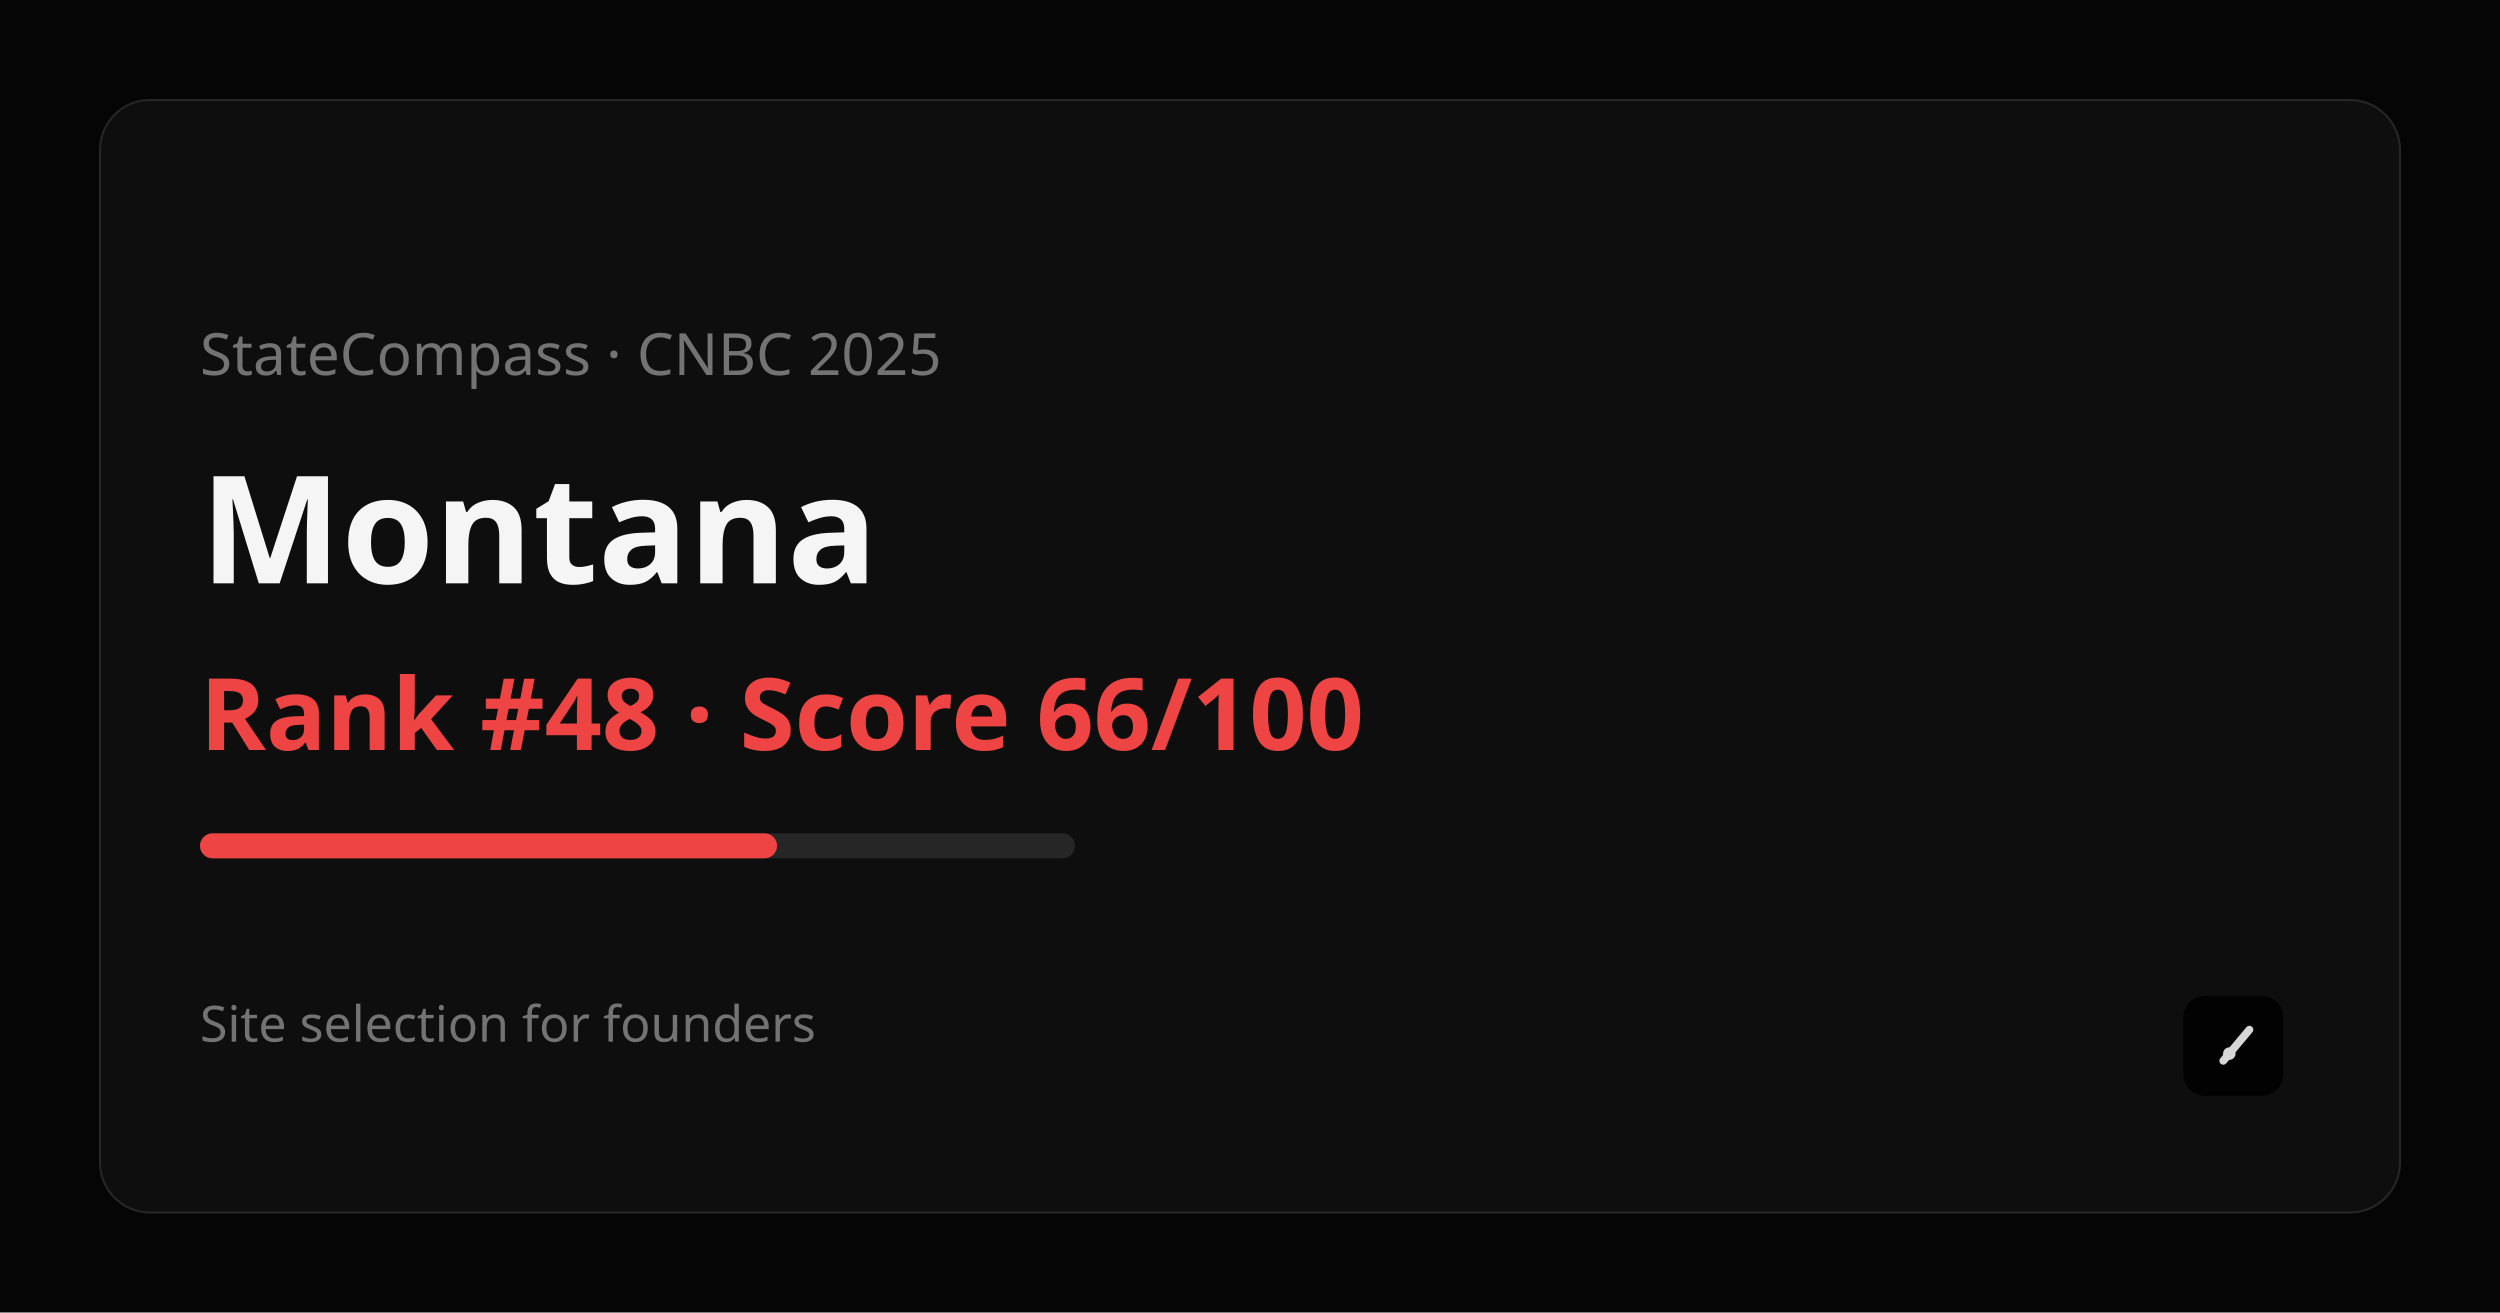
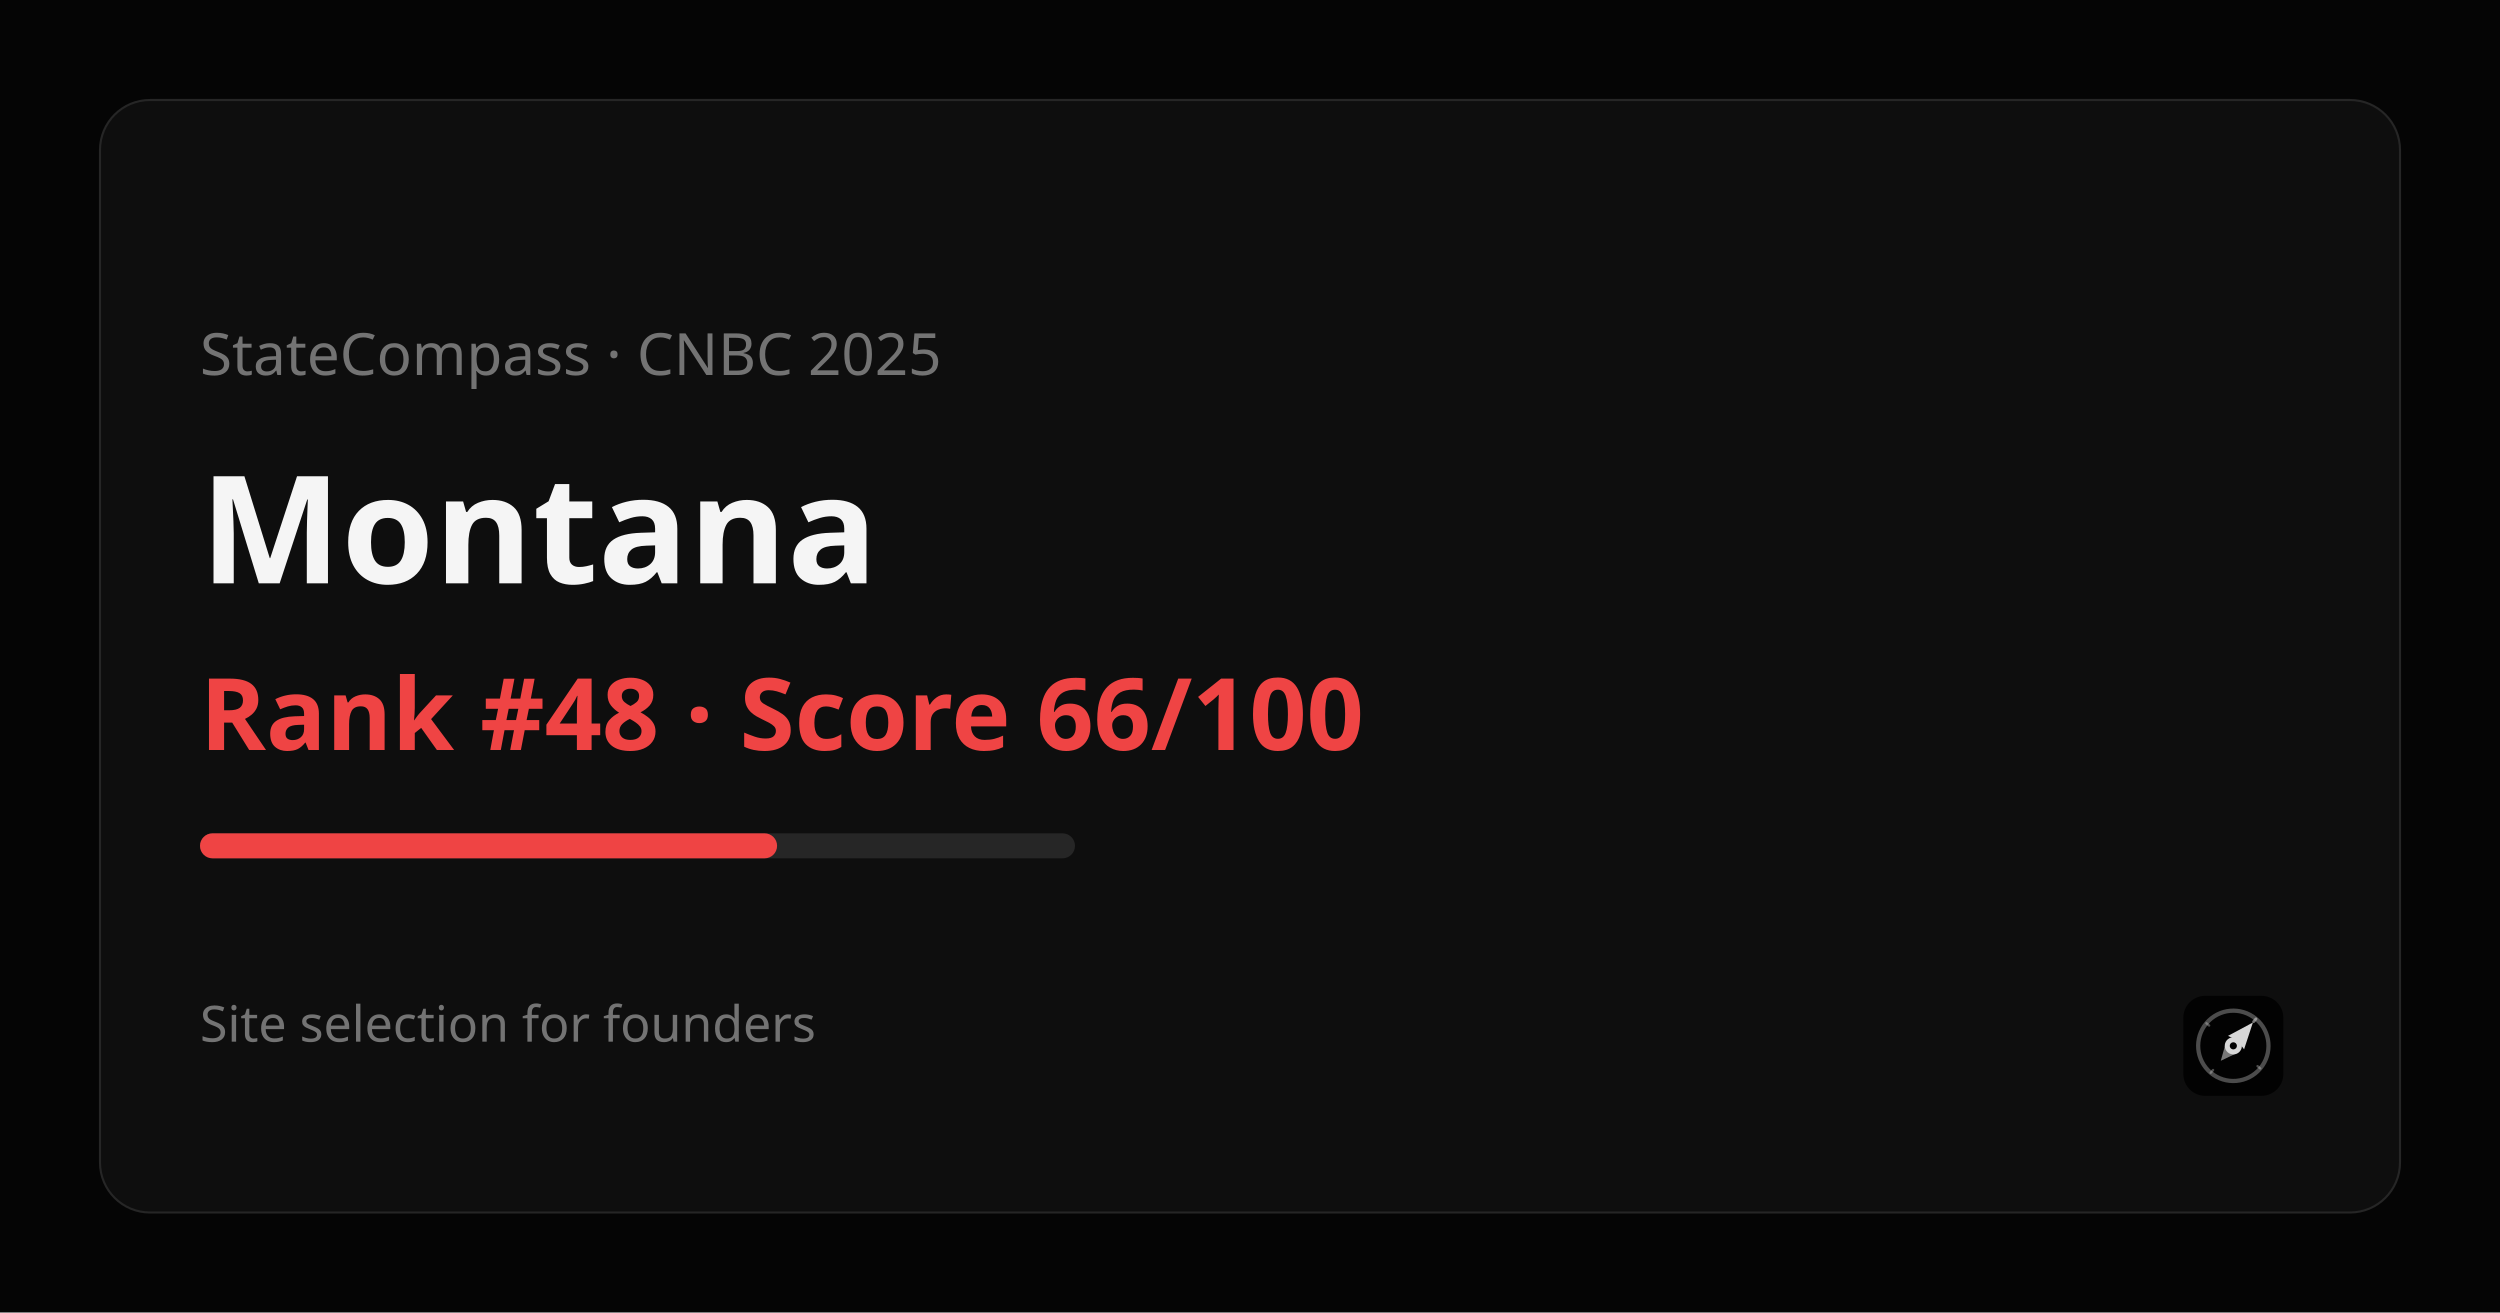
<svg xmlns="http://www.w3.org/2000/svg" width="1200" height="630" viewBox="0 0 1200 630">
  <rect width="1200" height="630" fill="#050505" />
  <rect x="48" y="48" width="1104" height="534" rx="24" fill="#0e0e0e" stroke="#262626" />
  <text x="96" y="180" fill="#737373" font-family="system-ui,sans-serif" font-size="28">StateCompass · CNBC 2025</text>
  <text x="96" y="280" fill="#f5f5f5" font-family="system-ui,sans-serif" font-size="72" font-weight="700">Montana</text>
  <text x="96" y="360" fill="#ef4444" font-family="system-ui,sans-serif" font-size="48" font-weight="600">Rank #48 · Score 66/100</text>
  <rect x="96" y="400" width="420" height="12" rx="6" fill="#262626" />
  <rect x="96" y="400" width="277" height="12" rx="6" fill="#ef4444" />
  <text x="96" y="500" fill="#737373" font-family="system-ui,sans-serif" font-size="24">Site selection for founders</text>
  <g transform="translate(1104, 534)" opacity="0.85">
    <g transform="translate(-56, -56)">
      <rect width="48" height="48" rx="10.5" fill="#000000" />
-       <g transform="translate(24.00,25.44) rotate(40)">
-         <line x1="0" y1="3.00" x2="0" y2="-12.00" stroke="#fafafa" stroke-width="3.75" stroke-linecap="round" />
-         <line x1="0" y1="3.00" x2="0" y2="7.50" stroke="#fafafa" stroke-width="3.75" stroke-linecap="round" />
-         <circle cx="0" cy="3.00" r="3.00" fill="#fafafa" />
+       <g transform="translate(24.00,24.00) rotate(40)">
+         <circle cx="0" cy="0" r="16.88" fill="none" stroke="#fafafa" stroke-width="2.03" opacity="0.35" />
+         <line x1="0" y1="-16.88" x2="0" y2="-15.15" stroke="#fafafa" stroke-width="1.35" stroke-linecap="round" opacity="0.55" />
+         <line x1="16.88" y1="0" x2="15.15" y2="0" stroke="#fafafa" stroke-width="1.12" stroke-linecap="round" opacity="0.35" />
+         <line x1="0" y1="16.88" x2="0" y2="15.15" stroke="#fafafa" stroke-width="1.12" stroke-linecap="round" opacity="0.35" />
+         <line x1="-16.88" y1="0" x2="-15.15" y2="0" stroke="#fafafa" stroke-width="1.12" stroke-linecap="round" opacity="0.35" />
+         <path d="M 0,-14.62 L -5.03,-2.03 L 0,-3.22 L 5.03,-2.03 Z" fill="#fafafa" />
+         <path d="M 0,9.38 L -3.53,1.58 L 0,0.22 L 3.53,1.58 Z" fill="#8a8a8a" />
+         <circle cx="0" cy="0" r="4.12" fill="#fafafa" />
+         <circle cx="0" cy="0" r="1.72" fill="#000000" />
      </g>
    </g>
  </g>
</svg>
